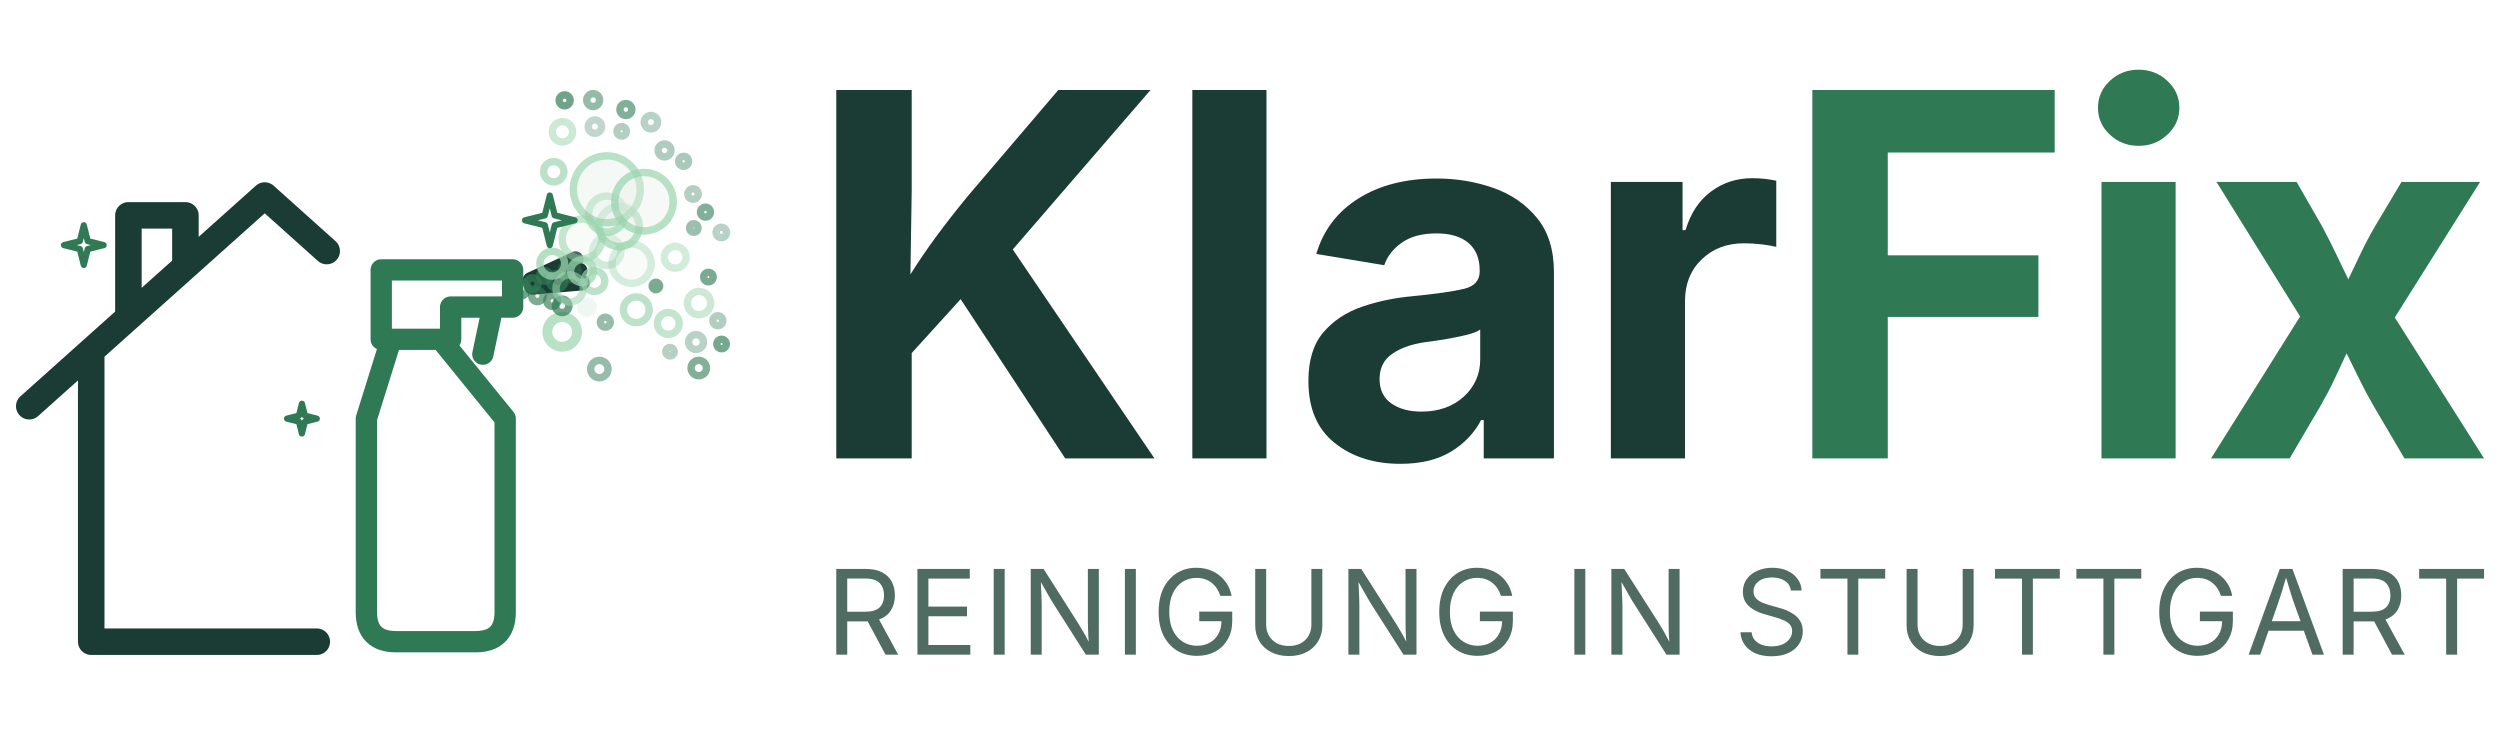
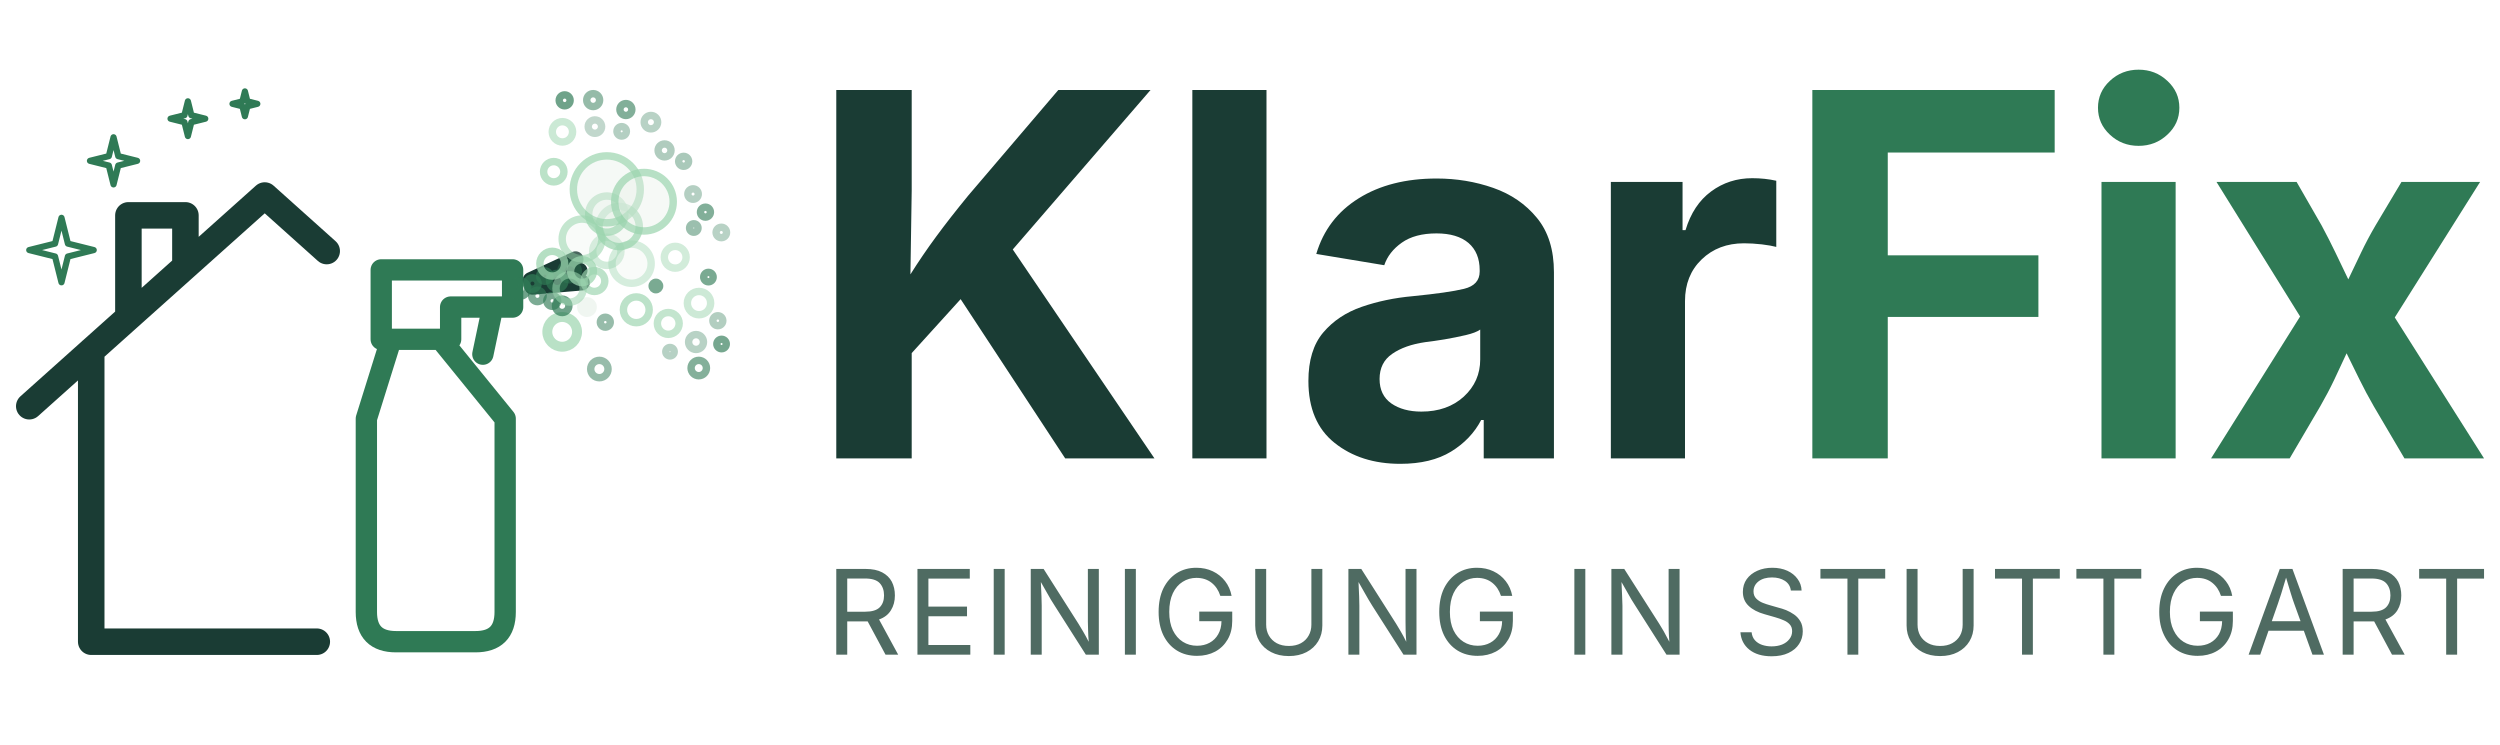
<svg xmlns="http://www.w3.org/2000/svg" viewBox="0 0 235 70" width="235" height="70" role="img" aria-label="KlarFix Logo">
  <g transform="translate(-4.24 4.4) scale(2.33)">
    <path d="M3 14.5L12.5 6L15 8.24M7 10.92V6.8H9.3V8.86M5.5 12.26V24H14.6" fill="none" stroke="#1A3C34" stroke-width="1.07" stroke-linecap="round" stroke-linejoin="round" />
    <path d="M17.2 11.8V9H22.5V10.5H20V11.8ZM17.6 11.8L16.6 15V22.8Q16.6 24 17.8 24H21Q22.2 24 22.2 22.8V15L19.6 11.8M21.7 10.5L21.3 12.4" fill="none" stroke="#2F7A55" stroke-width="0.86" stroke-linecap="round" stroke-linejoin="round" />
    <path d="M23.23 9.41L25.04 8.57M23.27 9.54L25.2 9.03M23.3 9.68L25.29 9.51" fill="none" stroke="#1A3C34" stroke-width="0.64" stroke-linecap="round" stroke-linejoin="round" />
    <circle cx="24.5" cy="11.5" r="0.6" fill="none" stroke="#9BD4AE" stroke-width="0.4" opacity="0.7" />
    <circle cx="25.5" cy="10.5" r="0.4" fill="#E6F0E8" opacity="0.6" />
    <circle cx="26" cy="13" r="0.35" fill="none" stroke="#2F7A55" stroke-width="0.3" opacity="0.5" />
    <circle cx="22.8" cy="9.75" r="0.31" fill="none" stroke="#2F7A55" stroke-width="0.3" opacity="0.69" />
    <circle cx="23.3" cy="9.55" r="0.23" fill="none" stroke="#2F7A55" stroke-width="0.3" opacity="0.75" />
    <circle cx="23.5" cy="10.05" r="0.23" fill="none" stroke="#2F7A55" stroke-width="0.3" opacity="0.63" />
    <circle cx="23.8" cy="9.25" r="0.21" fill="none" stroke="#2F7A55" stroke-width="0.3" opacity="0.67" />
    <circle cx="24.1" cy="10.25" r="0.22" fill="none" stroke="#2F7A55" stroke-width="0.3" opacity="0.65" />
    <circle cx="24.3" cy="9.45" r="0.31" fill="none" stroke="#2F7A55" stroke-width="0.3" opacity="0.67" />
    <circle cx="24.5" cy="10.45" r="0.27" fill="none" stroke="#2F7A55" stroke-width="0.3" opacity="0.7" />
    <circle cx="24.8" cy="9.05" r="0.35" fill="none" stroke="#2F7A55" stroke-width="0.3" opacity="0.44" />
    <circle cx="24.1" cy="8.75" r="0.5" fill="none" stroke="#9BD4AE" stroke-width="0.3" opacity="0.74" />
    <circle cx="24.8" cy="9.75" r="0.55" fill="none" stroke="#9BD4AE" stroke-width="0.3" opacity="0.56" />
    <circle cx="25.3" cy="9.05" r="0.46" fill="none" stroke="#9BD4AE" stroke-width="0.3" opacity="0.73" />
    <circle cx="25.8" cy="9.45" r="0.42" fill="none" stroke="#9BD4AE" stroke-width="0.3" opacity="0.67" />
    <circle cx="26.3" cy="8.25" r="0.57" fill="none" stroke="#9BD4AE" stroke-width="0.3" opacity="0.46" />
    <circle cx="25.3" cy="7.75" r="0.8" fill="#E6F0E8" fill-opacity="0.39" stroke="#9BD4AE" stroke-width="0.3" opacity="0.59" />
    <circle cx="26.8" cy="7.25" r="0.81" fill="#E6F0E8" fill-opacity="0.57" stroke="#9BD4AE" stroke-width="0.3" opacity="0.72" />
    <circle cx="27.3" cy="8.75" r="0.79" fill="#E6F0E8" fill-opacity="0.57" stroke="#9BD4AE" stroke-width="0.3" opacity="0.42" />
    <circle cx="26.3" cy="6.75" r="0.73" fill="#E6F0E8" fill-opacity="0.5" stroke="#9BD4AE" stroke-width="0.3" opacity="0.68" />
    <circle cx="26.3" cy="5.75" r="1.35" fill="#E6F0E8" fill-opacity="0.6" stroke="#9BD4AE" stroke-width="0.3" opacity="0.7" />
    <circle cx="27.8" cy="6.25" r="1.18" fill="#E6F0E8" fill-opacity="0.52" stroke="#9BD4AE" stroke-width="0.3" opacity="0.72" />
    <circle cx="28.78" cy="11.16" r="0.44" fill="none" stroke="#9BD4AE" stroke-width="0.3" opacity="0.6" />
    <circle cx="24.6" cy="2.16" r="0.22" fill="none" stroke="#2F7A55" stroke-width="0.3" opacity="0.69" />
    <circle cx="29.9" cy="11.91" r="0.3" fill="none" stroke="#2F7A55" stroke-width="0.3" opacity="0.34" />
    <circle cx="24.51" cy="3.43" r="0.41" fill="none" stroke="#9BD4AE" stroke-width="0.3" opacity="0.52" />
    <circle cx="27.49" cy="10.61" r="0.52" fill="none" stroke="#9BD4AE" stroke-width="0.3" opacity="0.67" />
    <circle cx="29.78" cy="5.94" r="0.21" fill="none" stroke="#2F7A55" stroke-width="0.3" opacity="0.36" />
    <circle cx="24.16" cy="5.04" r="0.41" fill="none" stroke="#9BD4AE" stroke-width="0.3" opacity="0.68" />
    <circle cx="29.81" cy="7.31" r="0.17" fill="none" stroke="#2F7A55" stroke-width="0.3" opacity="0.48" />
    <circle cx="25.82" cy="3.22" r="0.27" fill="none" stroke="#2F7A55" stroke-width="0.3" opacity="0.3" />
    <circle cx="29.4" cy="4.62" r="0.2" fill="none" stroke="#2F7A55" stroke-width="0.3" opacity="0.41" />
    <circle cx="29.06" cy="8.49" r="0.44" fill="none" stroke="#9BD4AE" stroke-width="0.3" opacity="0.45" />
    <circle cx="30.02" cy="10.34" r="0.47" fill="none" stroke="#9BD4AE" stroke-width="0.3" opacity="0.5" />
    <circle cx="28.63" cy="4.18" r="0.26" fill="none" stroke="#2F7A55" stroke-width="0.3" opacity="0.38" />
    <circle cx="26.9" cy="3.41" r="0.19" fill="none" stroke="#2F7A55" stroke-width="0.3" opacity="0.36" />
    <circle cx="30.92" cy="7.49" r="0.21" fill="none" stroke="#2F7A55" stroke-width="0.3" opacity="0.34" />
    <circle cx="30.4" cy="9.29" r="0.19" fill="none" stroke="#2F7A55" stroke-width="0.3" opacity="0.64" />
    <circle cx="28.28" cy="9.65" r="0.15" fill="none" stroke="#2F7A55" stroke-width="0.3" opacity="0.64" />
    <circle cx="30.01" cy="12.96" r="0.31" fill="none" stroke="#2F7A55" stroke-width="0.3" opacity="0.59" />
    <circle cx="30.93" cy="11.99" r="0.19" fill="none" stroke="#2F7A55" stroke-width="0.3" opacity="0.66" />
    <circle cx="27.07" cy="2.53" r="0.24" fill="none" stroke="#2F7A55" stroke-width="0.3" opacity="0.6" />
    <circle cx="30.78" cy="11.05" r="0.2" fill="none" stroke="#2F7A55" stroke-width="0.3" opacity="0.37" />
    <circle cx="28.85" cy="12.3" r="0.17" fill="none" stroke="#2F7A55" stroke-width="0.3" opacity="0.35" />
    <circle cx="28.08" cy="3.04" r="0.27" fill="none" stroke="#2F7A55" stroke-width="0.3" opacity="0.34" />
    <circle cx="30.28" cy="6.67" r="0.2" fill="none" stroke="#2F7A55" stroke-width="0.3" opacity="0.6" />
    <circle cx="26.24" cy="11.11" r="0.2" fill="none" stroke="#2F7A55" stroke-width="0.3" opacity="0.5" />
    <circle cx="25.75" cy="2.15" r="0.26" fill="none" stroke="#2F7A55" stroke-width="0.3" opacity="0.51" />
-     <path class="star" d="M5.2 7.2L5.36 7.84L6 8L5.36 8.16L5.2 8.8L5.04 8.16L4.4 8L5.04 7.84Z" fill="none" stroke="#2F7A55" stroke-width="0.25" stroke-linejoin="round" />
-     <path class="star" d="M24 6L24.2 6.8L25 7L24.2 7.2L24 8L23.8 7.2L23 7L23.8 6.8Z" fill="none" stroke="#2F7A55" stroke-width="0.25" stroke-linejoin="round" />
-     <path class="star" d="M14 14.4L14.12 14.88L14.6 15L14.12 15.12L14 15.6L13.88 15.12L13.4 15L13.88 14.88Z" fill="none" stroke="#2F7A55" stroke-width="0.25" stroke-linejoin="round" />
+     <path class="star" d="M4.3 6.9L4.56 7.94L5.6 8.2L4.56 8.46L4.3 9.5L4.04 8.46L3 8.2L4.04 7.94Z" fill="none" stroke="#2F7A55" stroke-width="0.25" stroke-linejoin="round" />
+     <path class="star" d="M6.4 3.65L6.59 4.41L7.35 4.6L6.59 4.79L6.4 5.55L6.21 4.79L5.45 4.6L6.21 4.41Z" fill="none" stroke="#2F7A55" stroke-width="0.25" stroke-linejoin="round" />
+     <path class="star" d="M9.4 2.2L9.54 2.76L10.1 2.9L9.54 3.04L9.4 3.6L9.26 3.04L8.7 2.9L9.26 2.76Z" fill="none" stroke="#2F7A55" stroke-width="0.25" stroke-linejoin="round" />
+     <path class="star" d="M11.7 1.8L11.8 2.2L12.2 2.3L11.8 2.4L11.7 2.8L11.6 2.4L11.2 2.3L11.6 2.2Z" fill="none" stroke="#2F7A55" stroke-width="0.25" stroke-linejoin="round" />
  </g>
  <path d="M78.61 43.09V8.46H85.7V17.92L85.58 25.79Q86.72 23.98 88 22.24Q89.28 20.5 91 18.4L99.48 8.46H108.15L95.2 23.45L108.52 43.09H100.13L90.3 28.12L85.7 33.19V43.09ZM119.05 8.46V43.09H112.08V8.46ZM131.63 43.6Q127.91 43.6 125.45 41.63Q122.99 39.67 122.99 35.81Q122.99 32.91 124.38 31.26Q125.78 29.61 128.01 28.84Q130.24 28.07 132.8 27.84Q136.14 27.51 137.62 27.15Q139.09 26.79 139.09 25.52V25.4Q139.09 23.75 138.04 22.84Q136.98 21.94 135.03 21.94Q133 21.94 131.77 22.81Q130.54 23.68 130.12 24.93L123.73 23.87Q124.73 20.5 127.72 18.64Q130.7 16.78 135.05 16.78Q137.84 16.78 140.36 17.66Q142.88 18.54 144.47 20.48Q146.07 22.42 146.07 25.59V43.09H139.47V39.48H139.23Q138.28 41.3 136.4 42.45Q134.52 43.6 131.63 43.6ZM133.61 38.69Q136.05 38.69 137.6 37.28Q139.14 35.86 139.14 33.79V30.98Q138.72 31.28 137.78 31.5Q136.84 31.72 135.79 31.9Q134.75 32.07 133.98 32.16Q132.05 32.44 130.87 33.26Q129.68 34.07 129.68 35.63Q129.68 37.14 130.78 37.92Q131.89 38.69 133.61 38.69ZM151.42 43.09V17.1H158.16V21.63H158.44Q159.16 19.24 160.84 18Q162.53 16.75 164.71 16.75Q165.9 16.75 166.97 16.99V23.21Q166.5 23.08 165.61 22.97Q164.71 22.87 163.94 22.87Q161.53 22.87 159.96 24.38Q158.39 25.89 158.39 28.3V43.09Z" fill="#1A3C34" />
  <path d="M170.36 43.09V8.46H193.14V14.34H177.45V24H191.61V29.79H177.45V43.09ZM197.54 43.09V17.1H204.51V43.09ZM201.03 13.71Q199.45 13.71 198.33 12.66Q197.21 11.62 197.21 10.13Q197.21 8.64 198.33 7.6Q199.45 6.55 201.03 6.55Q202.61 6.55 203.73 7.6Q204.86 8.64 204.86 10.13Q204.86 11.62 203.73 12.66Q202.61 13.71 201.03 13.71ZM207.84 43.09 216.21 29.75 208.35 17.1H215.88L218.23 21.19Q218.93 22.49 219.54 23.76Q220.16 25.03 220.74 26.26Q221.32 25.03 221.94 23.75Q222.55 22.47 223.3 21.19L225.74 17.1H233.13L225.11 29.84L233.5 43.09H226.02L223.13 38.18Q222.41 36.93 221.79 35.67Q221.16 34.42 220.58 33.21Q220.02 34.42 219.43 35.67Q218.83 36.93 218.11 38.18L215.23 43.09Z" fill="#2F7A55" />
  <path d="M78.61 61.54V53.48H81.37Q82.31 53.48 82.92 53.8Q83.53 54.12 83.83 54.68Q84.12 55.25 84.12 55.97Q84.12 56.77 83.75 57.36Q83.39 57.96 82.63 58.23L84.43 61.54H83.24L81.56 58.41Q81.47 58.41 81.38 58.41H79.64V61.54ZM79.64 57.5H81.33Q82.28 57.5 82.69 57.09Q83.1 56.68 83.1 55.97Q83.1 55.25 82.69 54.81Q82.28 54.38 81.32 54.38H79.64ZM86.24 61.54V53.48H91.16V54.39H87.27V57.02H90.9V57.93H87.27V60.63H91.21V61.54ZM94.44 53.48V61.54H93.41V53.48ZM96.89 61.54V53.48H98.1L101.38 58.64Q101.54 58.9 101.8 59.34Q102.06 59.78 102.34 60.33Q102.29 59.74 102.28 59.25Q102.26 58.75 102.26 58.43V53.48H103.29V61.54H102.07L99.15 56.95Q98.96 56.67 98.78 56.36Q98.6 56.06 98.38 55.66Q98.16 55.27 97.84 54.71Q97.87 55.49 97.9 56.07Q97.92 56.65 97.92 56.94V61.54ZM106.77 53.48V61.54H105.74V53.48ZM112.52 61.65Q111.44 61.65 110.63 61.15Q109.82 60.65 109.36 59.72Q108.91 58.79 108.91 57.52Q108.91 56.23 109.36 55.3Q109.82 54.38 110.62 53.87Q111.42 53.37 112.45 53.37Q113.31 53.37 114 53.7Q114.7 54.03 115.16 54.63Q115.62 55.22 115.77 56.01H114.71Q114.46 55.23 113.89 54.78Q113.31 54.32 112.46 54.32Q111.75 54.32 111.17 54.69Q110.59 55.05 110.25 55.76Q109.91 56.48 109.91 57.52Q109.91 58.54 110.25 59.25Q110.6 59.96 111.19 60.33Q111.78 60.7 112.52 60.7Q113.19 60.7 113.7 60.42Q114.22 60.14 114.51 59.62Q114.81 59.1 114.82 58.39H112.73V57.49H115.83V58.37Q115.83 59.37 115.4 60.11Q114.97 60.85 114.23 61.25Q113.48 61.65 112.52 61.65ZM121.15 61.67Q120.2 61.67 119.49 61.3Q118.77 60.93 118.38 60.28Q117.99 59.63 117.99 58.8V53.48H119.02V58.72Q119.02 59.3 119.28 59.75Q119.54 60.2 120.01 60.46Q120.49 60.72 121.15 60.72Q121.81 60.72 122.29 60.46Q122.76 60.2 123.01 59.75Q123.27 59.3 123.27 58.72V53.48H124.3V58.8Q124.3 59.63 123.91 60.28Q123.52 60.93 122.81 61.3Q122.1 61.67 121.15 61.67ZM126.75 61.54V53.48H127.96L131.24 58.64Q131.4 58.9 131.66 59.34Q131.92 59.78 132.19 60.33Q132.14 59.74 132.13 59.25Q132.12 58.75 132.12 58.43V53.48H133.15V61.54H131.93L129 56.95Q128.82 56.67 128.64 56.36Q128.46 56.06 128.24 55.66Q128.01 55.27 127.7 54.71Q127.73 55.49 127.76 56.07Q127.78 56.65 127.78 56.94V61.54ZM138.9 61.65Q137.82 61.65 137.01 61.15Q136.2 60.65 135.74 59.72Q135.29 58.79 135.29 57.52Q135.29 56.23 135.74 55.3Q136.2 54.38 137 53.87Q137.8 53.37 138.83 53.37Q139.69 53.37 140.38 53.7Q141.08 54.03 141.54 54.63Q142 55.22 142.15 56.01H141.09Q140.84 55.23 140.27 54.78Q139.69 54.32 138.84 54.32Q138.13 54.32 137.55 54.69Q136.97 55.05 136.63 55.76Q136.29 56.48 136.29 57.52Q136.29 58.54 136.63 59.25Q136.98 59.96 137.57 60.33Q138.16 60.7 138.9 60.7Q139.57 60.7 140.08 60.42Q140.6 60.14 140.89 59.62Q141.19 59.1 141.2 58.39H139.11V57.49H142.21V58.37Q142.21 59.37 141.78 60.11Q141.35 60.85 140.61 61.25Q139.86 61.65 138.9 61.65ZM149.02 53.48V61.54H147.99V53.48ZM151.47 61.54V53.48H152.68L155.97 58.64Q156.13 58.9 156.39 59.34Q156.64 59.78 156.92 60.33Q156.87 59.74 156.86 59.25Q156.85 58.75 156.85 58.43V53.48H157.88V61.54H156.65L153.73 56.95Q153.55 56.67 153.36 56.36Q153.18 56.06 152.96 55.66Q152.74 55.27 152.42 54.71Q152.46 55.49 152.48 56.07Q152.51 56.65 152.51 56.94V61.54ZM166.53 61.69Q165.22 61.69 164.44 61.07Q163.67 60.45 163.6 59.43H164.65Q164.7 59.89 164.96 60.18Q165.23 60.48 165.64 60.62Q166.06 60.76 166.53 60.76Q167.07 60.76 167.51 60.59Q167.95 60.41 168.2 60.08Q168.46 59.76 168.46 59.33Q168.46 58.94 168.24 58.7Q168.02 58.45 167.65 58.3Q167.29 58.14 166.86 58.02L165.88 57.74Q164.91 57.47 164.37 56.95Q163.83 56.44 163.83 55.64Q163.83 54.95 164.19 54.44Q164.56 53.93 165.19 53.65Q165.82 53.37 166.6 53.37Q167.39 53.37 168.01 53.65Q168.62 53.93 168.97 54.42Q169.33 54.9 169.35 55.51H168.34Q168.27 54.92 167.78 54.6Q167.29 54.28 166.57 54.28Q165.78 54.28 165.3 54.65Q164.83 55.02 164.83 55.59Q164.83 56.01 165.09 56.27Q165.35 56.53 165.71 56.67Q166.07 56.81 166.37 56.89L167.17 57.12Q167.5 57.2 167.89 57.35Q168.28 57.51 168.64 57.76Q169 58.01 169.23 58.4Q169.46 58.78 169.46 59.35Q169.46 60.01 169.11 60.54Q168.77 61.07 168.11 61.38Q167.46 61.69 166.53 61.69ZM171.12 54.39V53.48H177.21V54.39H174.68V61.54H173.66V54.39ZM182.37 61.67Q181.42 61.67 180.71 61.3Q180 60.93 179.61 60.28Q179.22 59.63 179.22 58.8V53.48H180.25V58.72Q180.25 59.3 180.5 59.75Q180.76 60.2 181.24 60.46Q181.71 60.72 182.37 60.72Q183.04 60.72 183.51 60.46Q183.98 60.2 184.24 59.75Q184.49 59.3 184.49 58.72V53.48H185.52V58.8Q185.52 59.63 185.13 60.28Q184.74 60.93 184.03 61.3Q183.33 61.67 182.37 61.67ZM187.53 54.39V53.48H193.62V54.39H191.09V61.54H190.07V54.39ZM195.18 54.39V53.48H201.28V54.39H198.75V61.54H197.72V54.39ZM206.58 61.65Q205.51 61.65 204.69 61.15Q203.88 60.65 203.43 59.72Q202.97 58.79 202.97 57.52Q202.97 56.23 203.43 55.3Q203.88 54.38 204.68 53.87Q205.48 53.37 206.52 53.37Q207.37 53.37 208.07 53.7Q208.77 54.03 209.23 54.63Q209.69 55.22 209.83 56.01H208.77Q208.52 55.23 207.95 54.78Q207.38 54.32 206.52 54.32Q205.81 54.32 205.24 54.69Q204.66 55.05 204.32 55.76Q203.97 56.48 203.97 57.52Q203.97 58.54 204.32 59.25Q204.66 59.96 205.25 60.33Q205.84 60.7 206.58 60.7Q207.26 60.7 207.77 60.42Q208.28 60.14 208.58 59.62Q208.87 59.1 208.88 58.39H206.79V57.49H209.89V58.37Q209.89 59.37 209.46 60.11Q209.04 60.85 208.29 61.25Q207.55 61.65 206.58 61.65ZM211.37 61.54 214.3 53.48H215.49L218.45 61.54H217.37L216.56 59.29H213.24L212.46 61.54ZM213.55 58.39H216.25L215.66 56.76Q215.51 56.35 215.33 55.76Q215.15 55.18 214.89 54.3Q214.63 55.19 214.44 55.79Q214.25 56.38 214.12 56.76ZM220.21 61.54V53.48H222.97Q223.91 53.48 224.52 53.8Q225.13 54.12 225.43 54.68Q225.72 55.25 225.72 55.97Q225.72 56.77 225.36 57.36Q224.99 57.96 224.23 58.23L226.04 61.54H224.85L223.17 58.41Q223.07 58.41 222.98 58.41H221.24V61.54ZM221.24 57.5H222.93Q223.88 57.5 224.29 57.09Q224.7 56.68 224.7 55.97Q224.7 55.25 224.29 54.81Q223.88 54.38 222.92 54.38H221.24ZM227.4 54.39V53.48H233.5V54.39H230.97V61.54H229.94V54.39Z" fill="#4F6B62" />
</svg>
